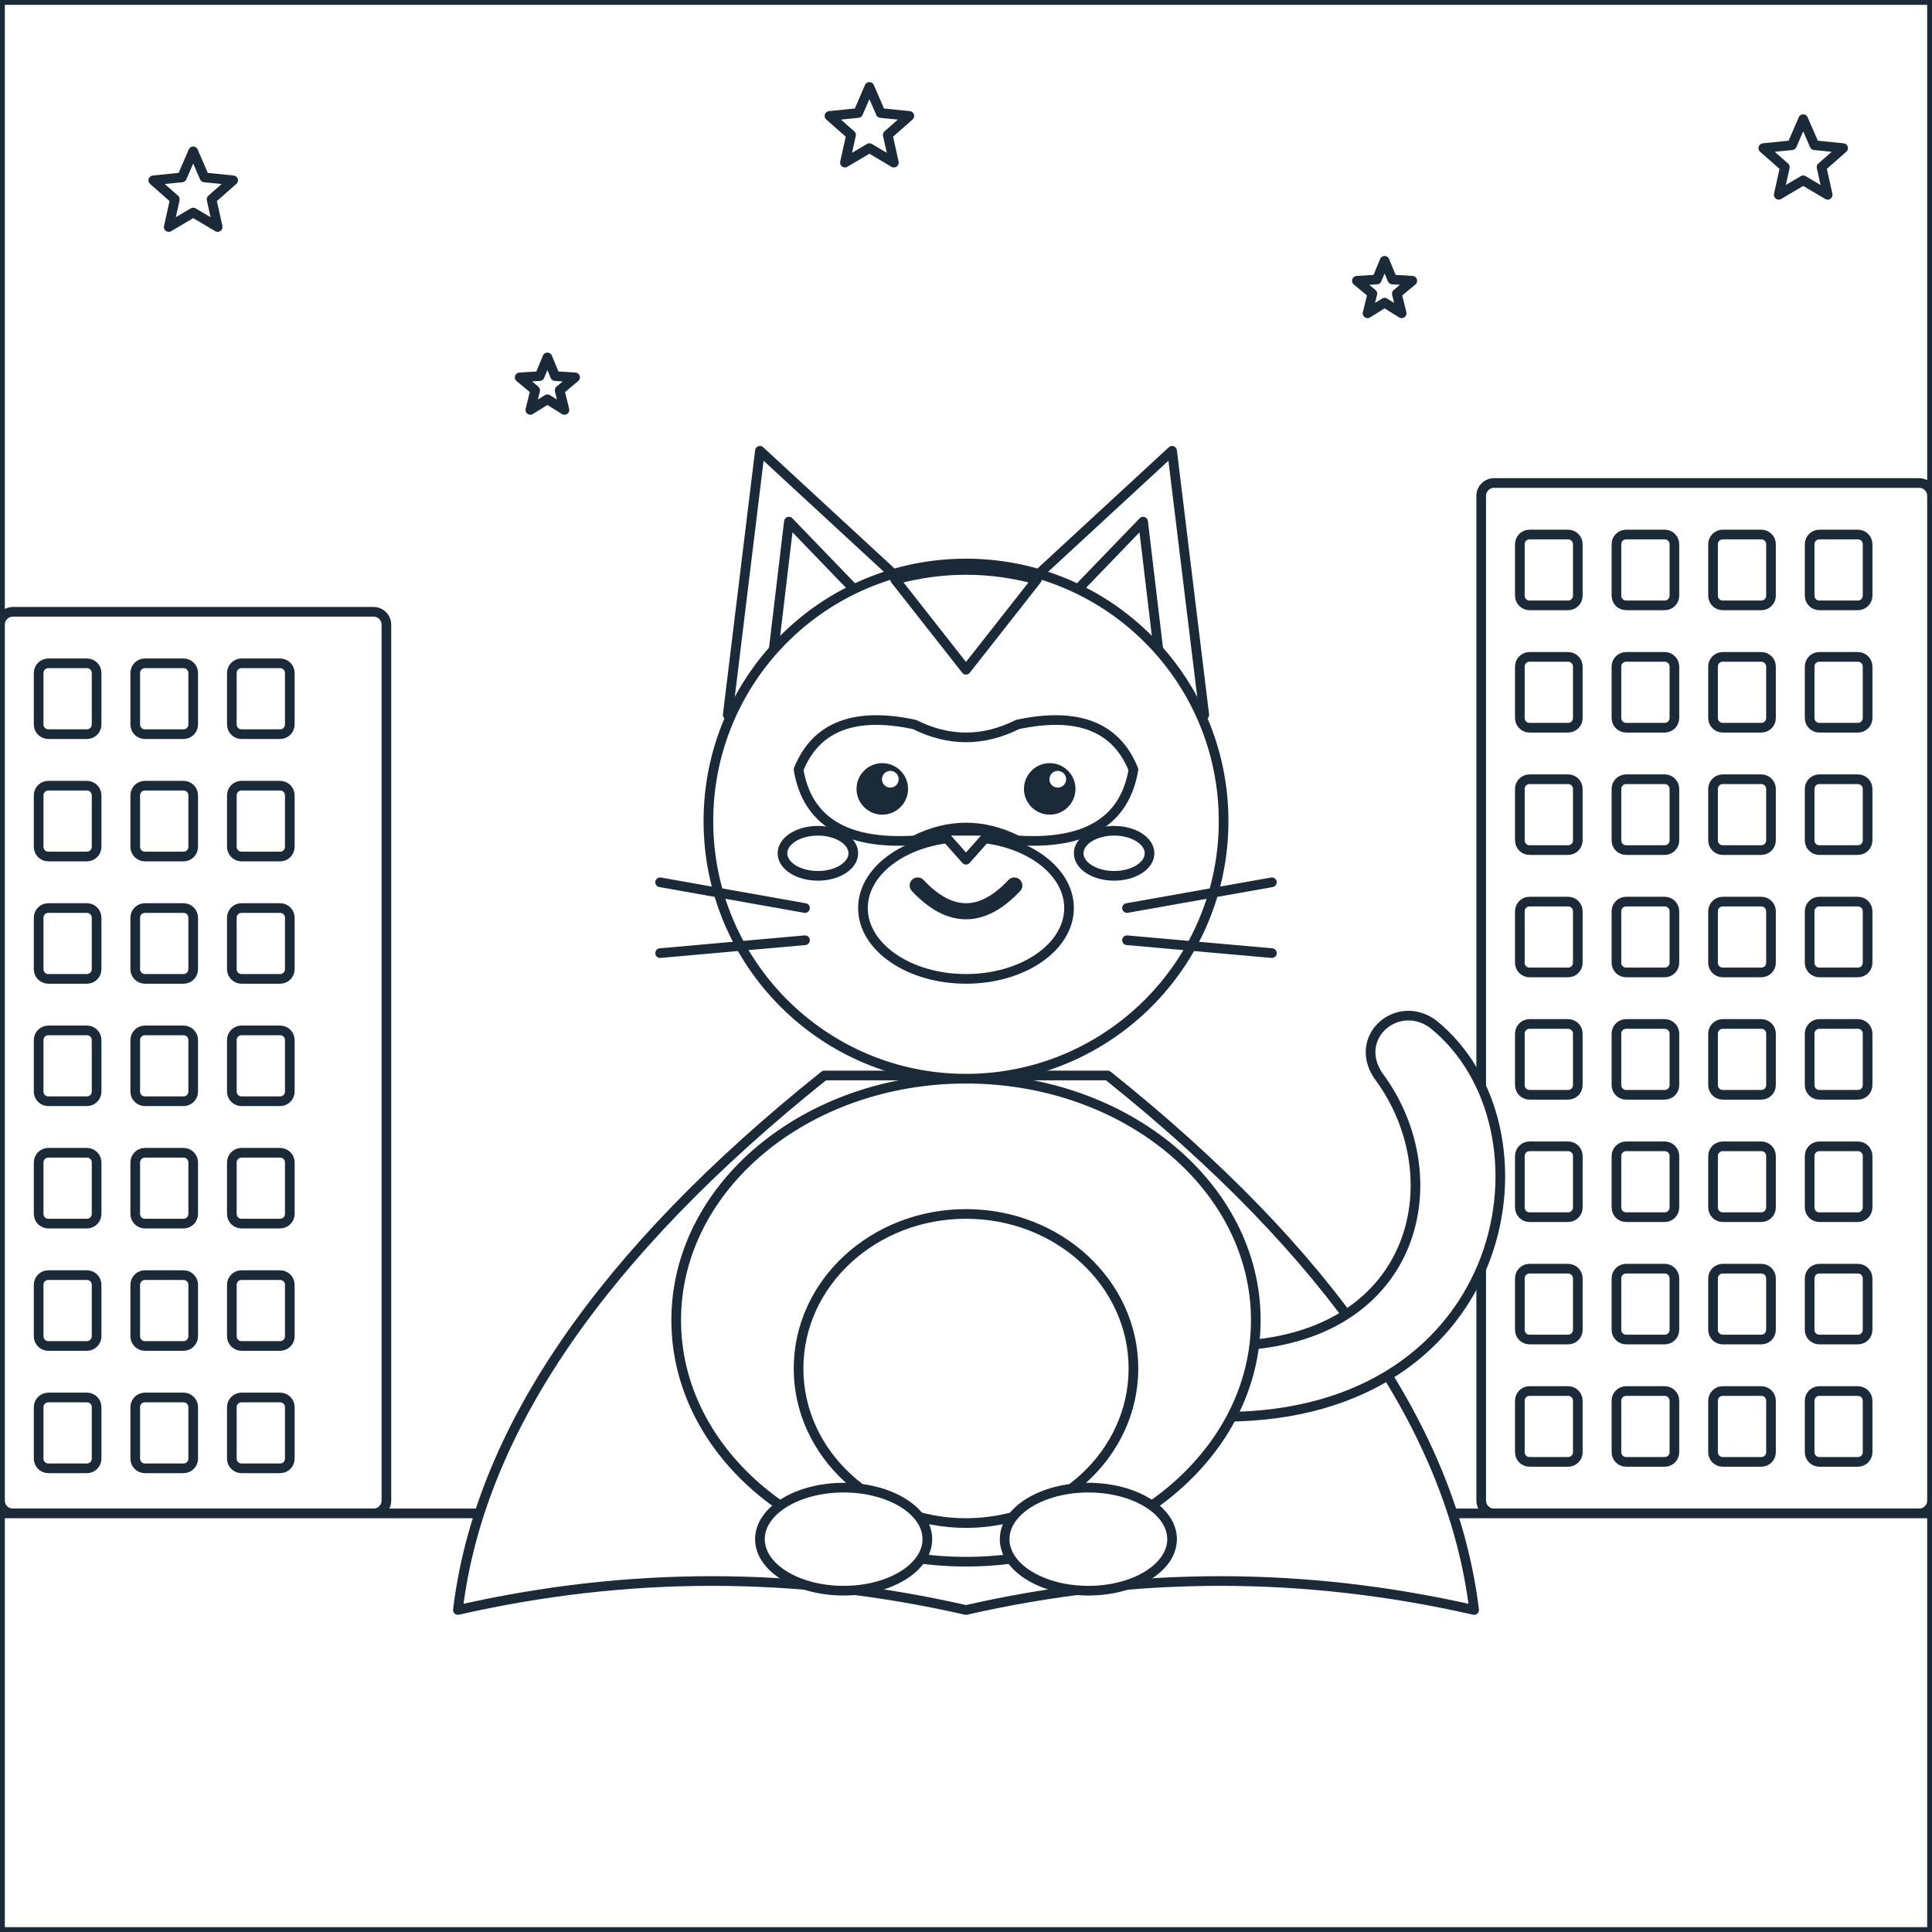
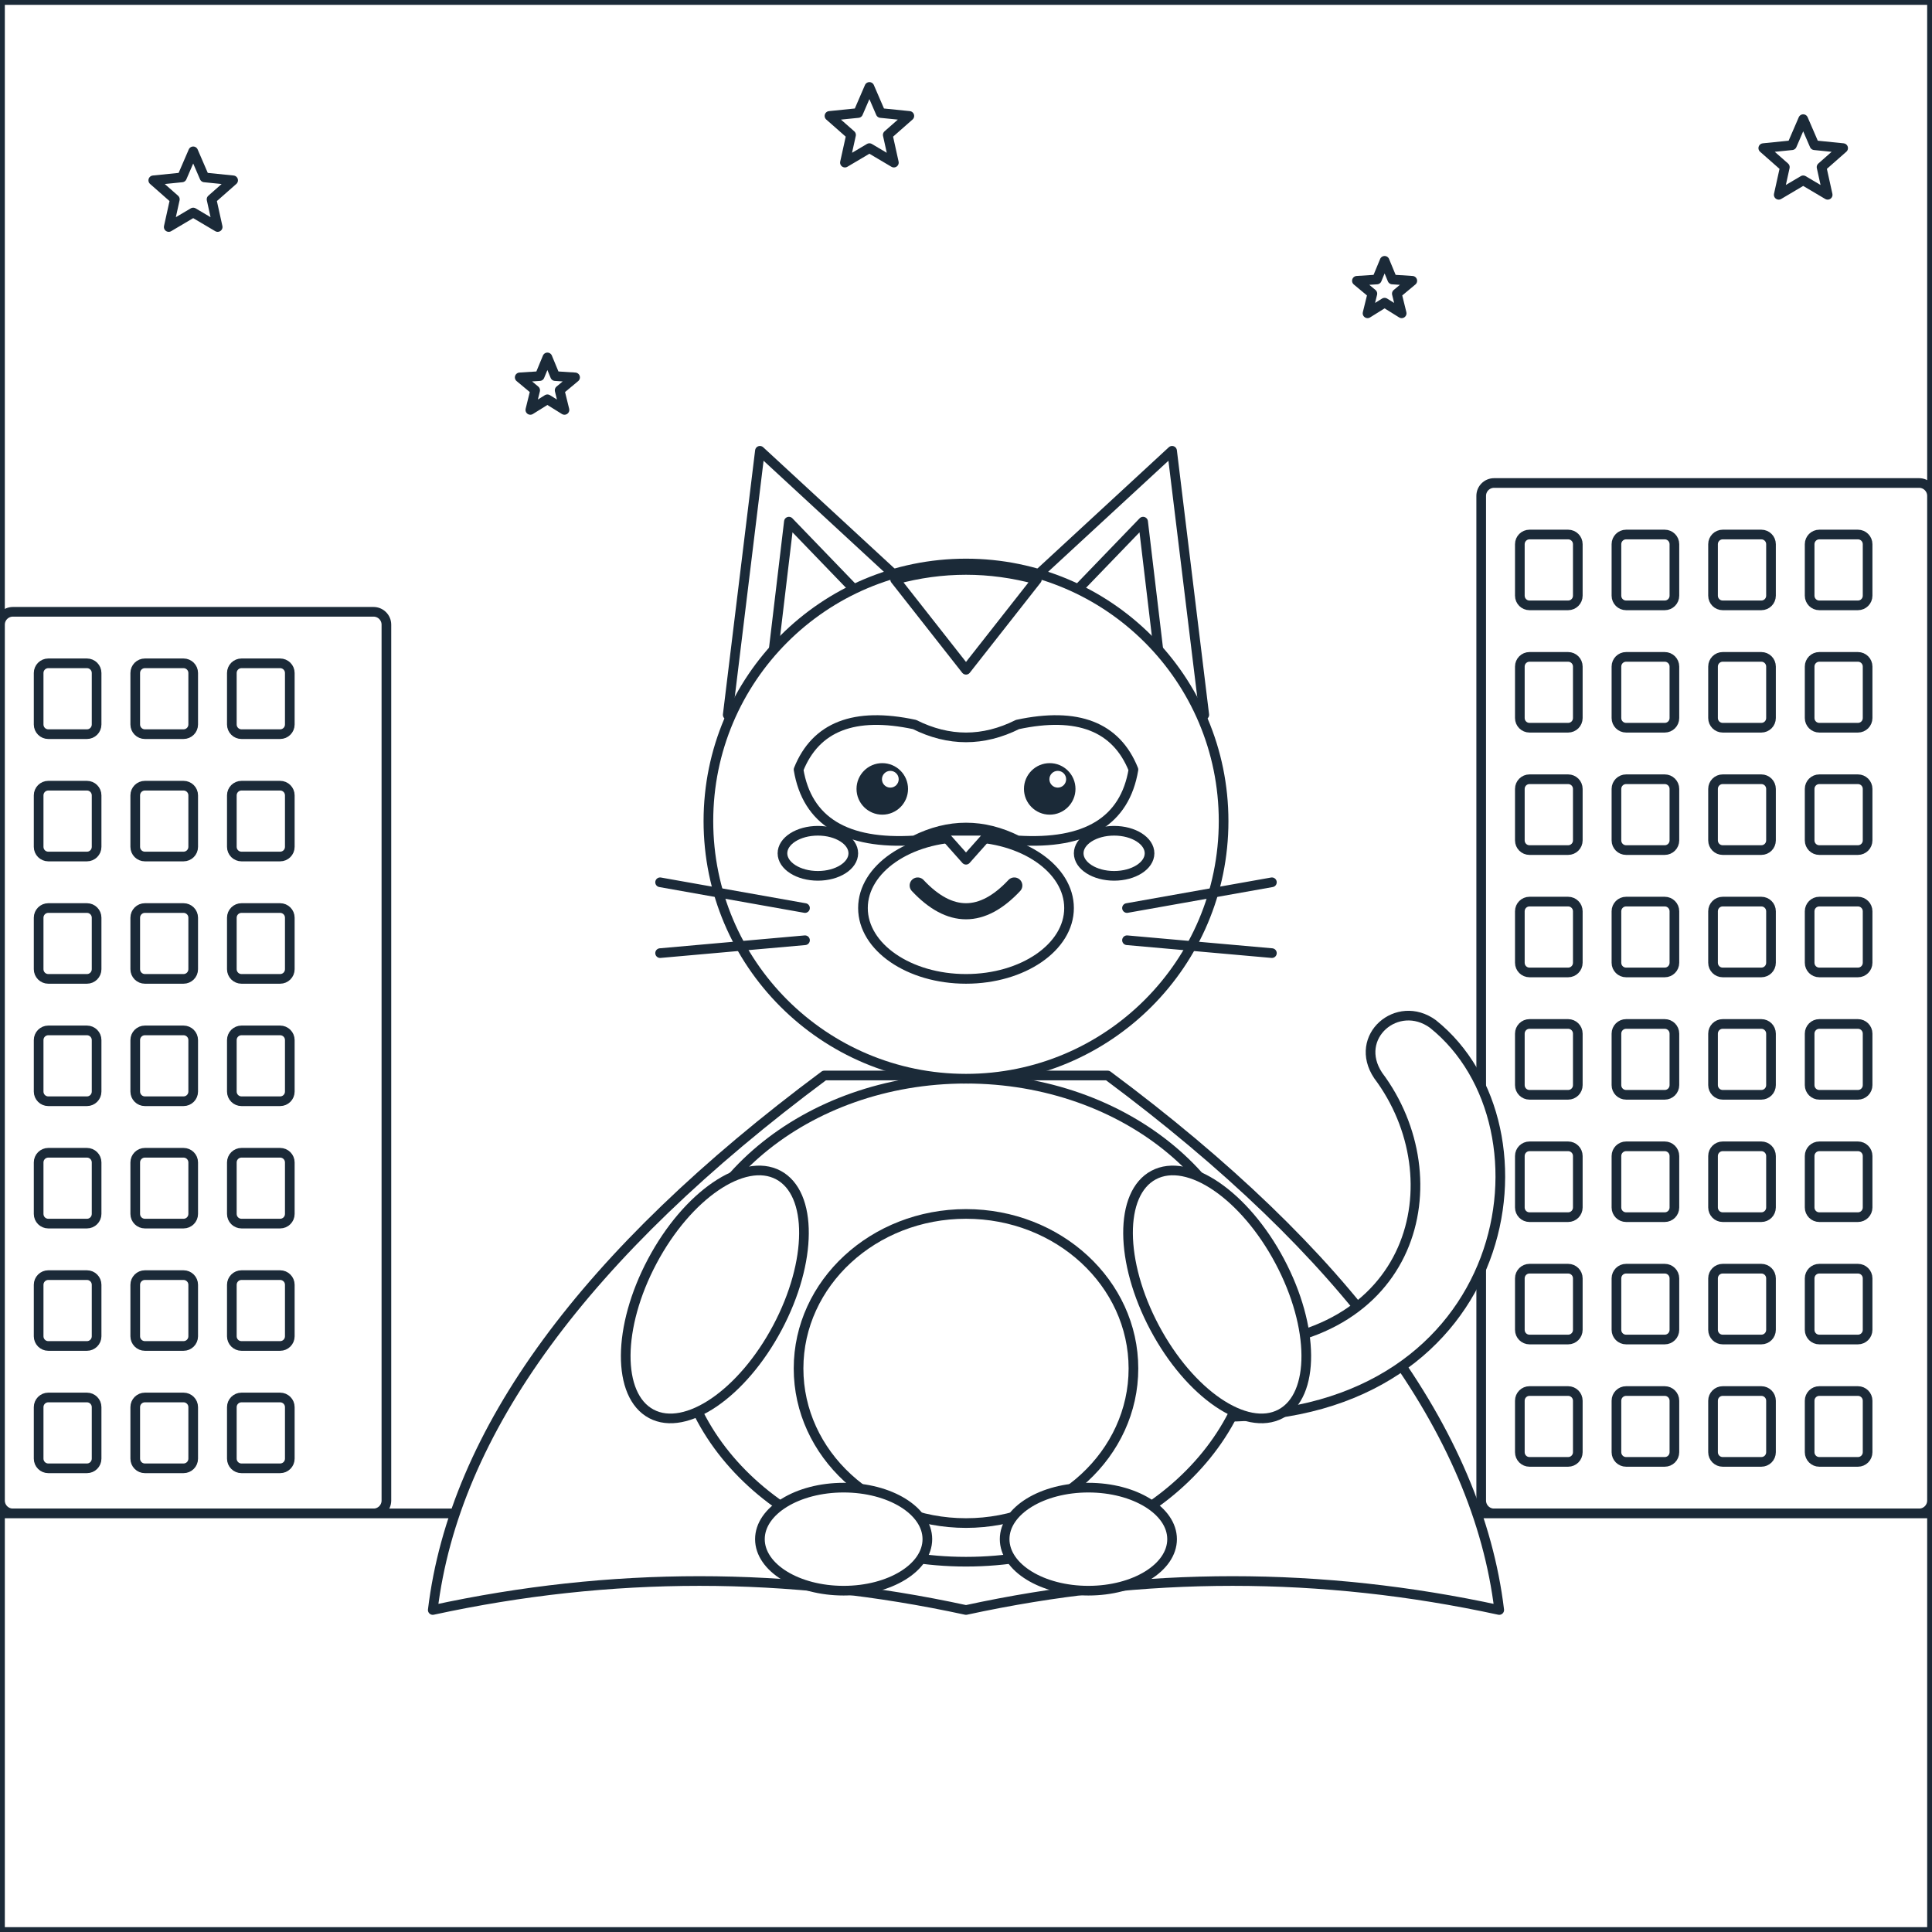
<svg xmlns="http://www.w3.org/2000/svg" viewBox="0 0 600 600" data-picture="meo-sieu-thu--bong-dem">
  <g class="scene-back">
    <rect x="0" y="0" width="600" height="600" rx="0" id="r-nen-troi" data-region="nen-troi" class="region" fill="#FFFFFF" stroke="#1B2A38" stroke-width="3" stroke-linejoin="round" />
    <polygon points="60,47 63.5,55.1 72.4,56 65.7,61.9 67.6,70.5 60,66 52.4,70.5 54.3,61.9 47.6,56 56.5,55.1" id="r-sao-1" data-region="sao-1" class="region" fill="#FFFFFF" stroke="#1B2A38" stroke-width="3" stroke-linejoin="round" />
    <polygon points="170,111 172.4,116.8 178.6,117.2 173.8,121.2 175.3,127.3 170,124 164.7,127.3 166.2,121.2 161.4,117.2 167.6,116.8" id="r-sao-2" data-region="sao-2" class="region" fill="#FFFFFF" stroke="#1B2A38" stroke-width="3" stroke-linejoin="round" />
    <polygon points="270,27 273.5,35.1 282.4,36 275.7,41.9 277.6,50.5 270,46 262.4,50.5 264.3,41.9 257.6,36 266.5,35.1" id="r-sao-3" data-region="sao-3" class="region" fill="#FFFFFF" stroke="#1B2A38" stroke-width="3" stroke-linejoin="round" />
    <polygon points="430,81 432.4,86.8 438.6,87.2 433.8,91.2 435.3,97.3 430,94 424.7,97.3 426.2,91.2 421.4,87.2 427.6,86.8" id="r-sao-4" data-region="sao-4" class="region" fill="#FFFFFF" stroke="#1B2A38" stroke-width="3" stroke-linejoin="round" />
    <polygon points="560,37 563.5,45.1 572.4,46 565.7,51.9 567.6,60.5 560,56 552.4,60.5 554.3,51.9 547.6,46 556.5,45.1" id="r-sao-5" data-region="sao-5" class="region" fill="#FFFFFF" stroke="#1B2A38" stroke-width="3" stroke-linejoin="round" />
    <polygon points="540,201 542.4,206.8 548.6,207.2 543.8,211.2 545.3,217.3 540,214 534.7,217.3 536.2,211.2 531.4,207.2 537.6,206.8" id="r-sao-6" data-region="sao-6" class="region" fill="#FFFFFF" stroke="#1B2A38" stroke-width="3" stroke-linejoin="round" />
    <polygon points="40,217 43.5,225.1 52.4,226 45.7,231.9 47.6,240.5 40,236 32.4,240.5 34.3,231.9 27.6,226 36.5,225.1" id="r-sao-7" data-region="sao-7" class="region" fill="#FFFFFF" stroke="#1B2A38" stroke-width="3" stroke-linejoin="round" />
    <rect x="0" y="190" width="120" height="280" rx="4" id="r-toa-dem-1" data-region="toa-dem-1" class="region" fill="#FFFFFF" stroke="#1B2A38" stroke-width="3" stroke-linejoin="round" />
    <rect x="12" y="206" width="18" height="22" rx="3" id="r-toa-dem-1-cs-1" data-region="toa-dem-1-cs-1" class="region" fill="#FFFFFF" stroke="#1B2A38" stroke-width="3" stroke-linejoin="round" />
    <rect x="42" y="206" width="18" height="22" rx="3" id="r-toa-dem-1-cs-2" data-region="toa-dem-1-cs-2" class="region" fill="#FFFFFF" stroke="#1B2A38" stroke-width="3" stroke-linejoin="round" />
    <rect x="72" y="206" width="18" height="22" rx="3" id="r-toa-dem-1-cs-3" data-region="toa-dem-1-cs-3" class="region" fill="#FFFFFF" stroke="#1B2A38" stroke-width="3" stroke-linejoin="round" />
    <rect x="12" y="244" width="18" height="22" rx="3" id="r-toa-dem-1-cs-4" data-region="toa-dem-1-cs-4" class="region" fill="#FFFFFF" stroke="#1B2A38" stroke-width="3" stroke-linejoin="round" />
    <rect x="42" y="244" width="18" height="22" rx="3" id="r-toa-dem-1-cs-5" data-region="toa-dem-1-cs-5" class="region" fill="#FFFFFF" stroke="#1B2A38" stroke-width="3" stroke-linejoin="round" />
    <rect x="72" y="244" width="18" height="22" rx="3" id="r-toa-dem-1-cs-6" data-region="toa-dem-1-cs-6" class="region" fill="#FFFFFF" stroke="#1B2A38" stroke-width="3" stroke-linejoin="round" />
    <rect x="12" y="282" width="18" height="22" rx="3" id="r-toa-dem-1-cs-7" data-region="toa-dem-1-cs-7" class="region" fill="#FFFFFF" stroke="#1B2A38" stroke-width="3" stroke-linejoin="round" />
    <rect x="42" y="282" width="18" height="22" rx="3" id="r-toa-dem-1-cs-8" data-region="toa-dem-1-cs-8" class="region" fill="#FFFFFF" stroke="#1B2A38" stroke-width="3" stroke-linejoin="round" />
    <rect x="72" y="282" width="18" height="22" rx="3" id="r-toa-dem-1-cs-9" data-region="toa-dem-1-cs-9" class="region" fill="#FFFFFF" stroke="#1B2A38" stroke-width="3" stroke-linejoin="round" />
    <rect x="12" y="320" width="18" height="22" rx="3" id="r-toa-dem-1-cs-10" data-region="toa-dem-1-cs-10" class="region" fill="#FFFFFF" stroke="#1B2A38" stroke-width="3" stroke-linejoin="round" />
    <rect x="42" y="320" width="18" height="22" rx="3" id="r-toa-dem-1-cs-11" data-region="toa-dem-1-cs-11" class="region" fill="#FFFFFF" stroke="#1B2A38" stroke-width="3" stroke-linejoin="round" />
    <rect x="72" y="320" width="18" height="22" rx="3" id="r-toa-dem-1-cs-12" data-region="toa-dem-1-cs-12" class="region" fill="#FFFFFF" stroke="#1B2A38" stroke-width="3" stroke-linejoin="round" />
    <rect x="12" y="358" width="18" height="22" rx="3" id="r-toa-dem-1-cs-13" data-region="toa-dem-1-cs-13" class="region" fill="#FFFFFF" stroke="#1B2A38" stroke-width="3" stroke-linejoin="round" />
    <rect x="42" y="358" width="18" height="22" rx="3" id="r-toa-dem-1-cs-14" data-region="toa-dem-1-cs-14" class="region" fill="#FFFFFF" stroke="#1B2A38" stroke-width="3" stroke-linejoin="round" />
    <rect x="72" y="358" width="18" height="22" rx="3" id="r-toa-dem-1-cs-15" data-region="toa-dem-1-cs-15" class="region" fill="#FFFFFF" stroke="#1B2A38" stroke-width="3" stroke-linejoin="round" />
    <rect x="12" y="396" width="18" height="22" rx="3" id="r-toa-dem-1-cs-16" data-region="toa-dem-1-cs-16" class="region" fill="#FFFFFF" stroke="#1B2A38" stroke-width="3" stroke-linejoin="round" />
    <rect x="42" y="396" width="18" height="22" rx="3" id="r-toa-dem-1-cs-17" data-region="toa-dem-1-cs-17" class="region" fill="#FFFFFF" stroke="#1B2A38" stroke-width="3" stroke-linejoin="round" />
    <rect x="72" y="396" width="18" height="22" rx="3" id="r-toa-dem-1-cs-18" data-region="toa-dem-1-cs-18" class="region" fill="#FFFFFF" stroke="#1B2A38" stroke-width="3" stroke-linejoin="round" />
    <rect x="12" y="434" width="18" height="22" rx="3" id="r-toa-dem-1-cs-19" data-region="toa-dem-1-cs-19" class="region" fill="#FFFFFF" stroke="#1B2A38" stroke-width="3" stroke-linejoin="round" />
    <rect x="42" y="434" width="18" height="22" rx="3" id="r-toa-dem-1-cs-20" data-region="toa-dem-1-cs-20" class="region" fill="#FFFFFF" stroke="#1B2A38" stroke-width="3" stroke-linejoin="round" />
    <rect x="72" y="434" width="18" height="22" rx="3" id="r-toa-dem-1-cs-21" data-region="toa-dem-1-cs-21" class="region" fill="#FFFFFF" stroke="#1B2A38" stroke-width="3" stroke-linejoin="round" />
    <rect x="460" y="150" width="140" height="320" rx="4" id="r-toa-dem-2" data-region="toa-dem-2" class="region" fill="#FFFFFF" stroke="#1B2A38" stroke-width="3" stroke-linejoin="round" />
    <rect x="472" y="166" width="18" height="22" rx="3" id="r-toa-dem-2-cs-1" data-region="toa-dem-2-cs-1" class="region" fill="#FFFFFF" stroke="#1B2A38" stroke-width="3" stroke-linejoin="round" />
    <rect x="502" y="166" width="18" height="22" rx="3" id="r-toa-dem-2-cs-2" data-region="toa-dem-2-cs-2" class="region" fill="#FFFFFF" stroke="#1B2A38" stroke-width="3" stroke-linejoin="round" />
    <rect x="532" y="166" width="18" height="22" rx="3" id="r-toa-dem-2-cs-3" data-region="toa-dem-2-cs-3" class="region" fill="#FFFFFF" stroke="#1B2A38" stroke-width="3" stroke-linejoin="round" />
    <rect x="562" y="166" width="18" height="22" rx="3" id="r-toa-dem-2-cs-4" data-region="toa-dem-2-cs-4" class="region" fill="#FFFFFF" stroke="#1B2A38" stroke-width="3" stroke-linejoin="round" />
    <rect x="472" y="204" width="18" height="22" rx="3" id="r-toa-dem-2-cs-5" data-region="toa-dem-2-cs-5" class="region" fill="#FFFFFF" stroke="#1B2A38" stroke-width="3" stroke-linejoin="round" />
    <rect x="502" y="204" width="18" height="22" rx="3" id="r-toa-dem-2-cs-6" data-region="toa-dem-2-cs-6" class="region" fill="#FFFFFF" stroke="#1B2A38" stroke-width="3" stroke-linejoin="round" />
    <rect x="532" y="204" width="18" height="22" rx="3" id="r-toa-dem-2-cs-7" data-region="toa-dem-2-cs-7" class="region" fill="#FFFFFF" stroke="#1B2A38" stroke-width="3" stroke-linejoin="round" />
    <rect x="562" y="204" width="18" height="22" rx="3" id="r-toa-dem-2-cs-8" data-region="toa-dem-2-cs-8" class="region" fill="#FFFFFF" stroke="#1B2A38" stroke-width="3" stroke-linejoin="round" />
    <rect x="472" y="242" width="18" height="22" rx="3" id="r-toa-dem-2-cs-9" data-region="toa-dem-2-cs-9" class="region" fill="#FFFFFF" stroke="#1B2A38" stroke-width="3" stroke-linejoin="round" />
    <rect x="502" y="242" width="18" height="22" rx="3" id="r-toa-dem-2-cs-10" data-region="toa-dem-2-cs-10" class="region" fill="#FFFFFF" stroke="#1B2A38" stroke-width="3" stroke-linejoin="round" />
    <rect x="532" y="242" width="18" height="22" rx="3" id="r-toa-dem-2-cs-11" data-region="toa-dem-2-cs-11" class="region" fill="#FFFFFF" stroke="#1B2A38" stroke-width="3" stroke-linejoin="round" />
    <rect x="562" y="242" width="18" height="22" rx="3" id="r-toa-dem-2-cs-12" data-region="toa-dem-2-cs-12" class="region" fill="#FFFFFF" stroke="#1B2A38" stroke-width="3" stroke-linejoin="round" />
    <rect x="472" y="280" width="18" height="22" rx="3" id="r-toa-dem-2-cs-13" data-region="toa-dem-2-cs-13" class="region" fill="#FFFFFF" stroke="#1B2A38" stroke-width="3" stroke-linejoin="round" />
    <rect x="502" y="280" width="18" height="22" rx="3" id="r-toa-dem-2-cs-14" data-region="toa-dem-2-cs-14" class="region" fill="#FFFFFF" stroke="#1B2A38" stroke-width="3" stroke-linejoin="round" />
    <rect x="532" y="280" width="18" height="22" rx="3" id="r-toa-dem-2-cs-15" data-region="toa-dem-2-cs-15" class="region" fill="#FFFFFF" stroke="#1B2A38" stroke-width="3" stroke-linejoin="round" />
    <rect x="562" y="280" width="18" height="22" rx="3" id="r-toa-dem-2-cs-16" data-region="toa-dem-2-cs-16" class="region" fill="#FFFFFF" stroke="#1B2A38" stroke-width="3" stroke-linejoin="round" />
    <rect x="472" y="318" width="18" height="22" rx="3" id="r-toa-dem-2-cs-17" data-region="toa-dem-2-cs-17" class="region" fill="#FFFFFF" stroke="#1B2A38" stroke-width="3" stroke-linejoin="round" />
    <rect x="502" y="318" width="18" height="22" rx="3" id="r-toa-dem-2-cs-18" data-region="toa-dem-2-cs-18" class="region" fill="#FFFFFF" stroke="#1B2A38" stroke-width="3" stroke-linejoin="round" />
    <rect x="532" y="318" width="18" height="22" rx="3" id="r-toa-dem-2-cs-19" data-region="toa-dem-2-cs-19" class="region" fill="#FFFFFF" stroke="#1B2A38" stroke-width="3" stroke-linejoin="round" />
    <rect x="562" y="318" width="18" height="22" rx="3" id="r-toa-dem-2-cs-20" data-region="toa-dem-2-cs-20" class="region" fill="#FFFFFF" stroke="#1B2A38" stroke-width="3" stroke-linejoin="round" />
    <rect x="472" y="356" width="18" height="22" rx="3" id="r-toa-dem-2-cs-21" data-region="toa-dem-2-cs-21" class="region" fill="#FFFFFF" stroke="#1B2A38" stroke-width="3" stroke-linejoin="round" />
    <rect x="502" y="356" width="18" height="22" rx="3" id="r-toa-dem-2-cs-22" data-region="toa-dem-2-cs-22" class="region" fill="#FFFFFF" stroke="#1B2A38" stroke-width="3" stroke-linejoin="round" />
    <rect x="532" y="356" width="18" height="22" rx="3" id="r-toa-dem-2-cs-23" data-region="toa-dem-2-cs-23" class="region" fill="#FFFFFF" stroke="#1B2A38" stroke-width="3" stroke-linejoin="round" />
    <rect x="562" y="356" width="18" height="22" rx="3" id="r-toa-dem-2-cs-24" data-region="toa-dem-2-cs-24" class="region" fill="#FFFFFF" stroke="#1B2A38" stroke-width="3" stroke-linejoin="round" />
    <rect x="472" y="394" width="18" height="22" rx="3" id="r-toa-dem-2-cs-25" data-region="toa-dem-2-cs-25" class="region" fill="#FFFFFF" stroke="#1B2A38" stroke-width="3" stroke-linejoin="round" />
    <rect x="502" y="394" width="18" height="22" rx="3" id="r-toa-dem-2-cs-26" data-region="toa-dem-2-cs-26" class="region" fill="#FFFFFF" stroke="#1B2A38" stroke-width="3" stroke-linejoin="round" />
    <rect x="532" y="394" width="18" height="22" rx="3" id="r-toa-dem-2-cs-27" data-region="toa-dem-2-cs-27" class="region" fill="#FFFFFF" stroke="#1B2A38" stroke-width="3" stroke-linejoin="round" />
    <rect x="562" y="394" width="18" height="22" rx="3" id="r-toa-dem-2-cs-28" data-region="toa-dem-2-cs-28" class="region" fill="#FFFFFF" stroke="#1B2A38" stroke-width="3" stroke-linejoin="round" />
    <rect x="472" y="432" width="18" height="22" rx="3" id="r-toa-dem-2-cs-29" data-region="toa-dem-2-cs-29" class="region" fill="#FFFFFF" stroke="#1B2A38" stroke-width="3" stroke-linejoin="round" />
    <rect x="502" y="432" width="18" height="22" rx="3" id="r-toa-dem-2-cs-30" data-region="toa-dem-2-cs-30" class="region" fill="#FFFFFF" stroke="#1B2A38" stroke-width="3" stroke-linejoin="round" />
    <rect x="532" y="432" width="18" height="22" rx="3" id="r-toa-dem-2-cs-31" data-region="toa-dem-2-cs-31" class="region" fill="#FFFFFF" stroke="#1B2A38" stroke-width="3" stroke-linejoin="round" />
    <rect x="562" y="432" width="18" height="22" rx="3" id="r-toa-dem-2-cs-32" data-region="toa-dem-2-cs-32" class="region" fill="#FFFFFF" stroke="#1B2A38" stroke-width="3" stroke-linejoin="round" />
    <rect x="0" y="470" width="600" height="130" rx="0" id="r-nen-dat" data-region="nen-dat" class="region" fill="#FFFFFF" stroke="#1B2A38" stroke-width="3" stroke-linejoin="round" />
  </g>
  <g id="subject" class="subject anim-bounce">
-     <path d="M 256 334 L 344 334 Q 447.8 417 457.8 500 Q 378.9 482 300 500 Q 221.1 482 142.2 500 Q 152.2 417 256 334 Z" id="r-ao-choang" data-region="ao-choang" class="region" fill="#FFFFFF" stroke="#1B2A38" stroke-width="3" stroke-linejoin="round" />
+     <path d="M 256 334 L 344 334 Q 455.6 417 465.6 500 Q 382.8 482 300 500 Q 217.2 482 134.4 500 Q 144.4 417 256 334 Z" id="r-ao-choang" data-region="ao-choang" class="region" fill="#FFFFFF" stroke="#1B2A38" stroke-width="3" stroke-linejoin="round" />
    <path d="M 380 440 C 470 440 485 350 445 318 C 434 310 420 322 428 334 C 452 366 440 418 380 418 Z" id="r-duoi" data-region="duoi" class="region" fill="#FFFFFF" stroke="#1B2A38" stroke-width="3" stroke-linejoin="round" />
    <ellipse cx="300" cy="410" rx="90" ry="75" id="r-than" data-region="than" class="region" fill="#FFFFFF" stroke="#1B2A38" stroke-width="3" stroke-linejoin="round" />
    <ellipse cx="300" cy="425" rx="52" ry="48" id="r-bung" data-region="bung" class="region" fill="#FFFFFF" stroke="#1B2A38" stroke-width="3" stroke-linejoin="round" />
    <ellipse cx="262" cy="478" rx="26" ry="16" id="r-chan-trai" data-region="chan-trai" class="region" fill="#FFFFFF" stroke="#1B2A38" stroke-width="3" stroke-linejoin="round" />
    <ellipse cx="338" cy="478" rx="26" ry="16" id="r-chan-phai" data-region="chan-phai" class="region" fill="#FFFFFF" stroke="#1B2A38" stroke-width="3" stroke-linejoin="round" />
    <polygon points="226,222 236,140 288,188" id="r-tai-trai" data-region="tai-trai" class="region" fill="#FFFFFF" stroke="#1B2A38" stroke-width="3" stroke-linejoin="round" />
    <polygon points="240,204 245,162 272,190" id="r-trong-tai-trai" data-region="trong-tai-trai" class="region" fill="#FFFFFF" stroke="#1B2A38" stroke-width="3" stroke-linejoin="round" />
    <polygon points="374,222 364,140 312,188" id="r-tai-phai" data-region="tai-phai" class="region" fill="#FFFFFF" stroke="#1B2A38" stroke-width="3" stroke-linejoin="round" />
    <polygon points="360,204 355,162 328,190" id="r-trong-tai-phai" data-region="trong-tai-phai" class="region" fill="#FFFFFF" stroke="#1B2A38" stroke-width="3" stroke-linejoin="round" />
    <ellipse cx="300" cy="255" rx="80" ry="80" id="r-dau" data-region="dau" class="region" fill="#FFFFFF" stroke="#1B2A38" stroke-width="3" stroke-linejoin="round" />
    <path d="M 278 180 L 300 208 L 322 180 Q 300 174 278 180 Z" id="r-soc-tran" data-region="soc-tran" class="region" fill="#FFFFFF" stroke="#1B2A38" stroke-width="3" stroke-linejoin="round" />
    <ellipse cx="300" cy="282" rx="32" ry="22" id="r-mom" data-region="mom" class="region" fill="#FFFFFF" stroke="#1B2A38" stroke-width="3" stroke-linejoin="round" />
    <polygon points="292,258 308,258 300,267" id="r-mui" data-region="mui" class="region" fill="#FFFFFF" stroke="#1B2A38" stroke-width="3" stroke-linejoin="round" />
    <g class="deco" pointer-events="none">
      <path d="M 250 282 L 205 274 M 250 292 L 205 296 M 350 282 L 395 274 M 350 292 L 395 296" fill="none" stroke="#1B2A38" stroke-width="3" stroke-linecap="round" stroke-linejoin="round" />
    </g>
+     <ellipse cx="222" cy="402" rx="22" ry="42" transform="rotate(28 222 402)" id="r-tay-trai" data-region="tay-trai" class="region" fill="#FFFFFF" stroke="#1B2A38" stroke-width="3" stroke-linejoin="round" />
+     <ellipse cx="378" cy="402" rx="22" ry="42" transform="rotate(-28 378 402)" id="r-tay-phai" data-region="tay-phai" class="region" fill="#FFFFFF" stroke="#1B2A38" stroke-width="3" stroke-linejoin="round" />
    <path d="M 248 239 Q 256 219 284 225 Q 300 233 316 225 Q 344 219 352 239 Q 348 263 316 261 Q 300 253 284 261 Q 252 263 248 239 Z" id="r-mat-na" data-region="mat-na" class="region" fill="#FFFFFF" stroke="#1B2A38" stroke-width="3" stroke-linejoin="round" />
    <g class="deco" pointer-events="none">
      <circle cx="274" cy="245" r="8" fill="#1B2A38" />
    </g>
    <g class="deco" pointer-events="none">
      <circle cx="326" cy="245" r="8" fill="#1B2A38" />
    </g>
    <g class="deco" pointer-events="none">
      <circle cx="276.5" cy="242" r="2.6" fill="#FFFFFF" />
    </g>
    <g class="deco" pointer-events="none">
      <circle cx="328.5" cy="242" r="2.6" fill="#FFFFFF" />
    </g>
    <ellipse cx="254" cy="265" rx="11" ry="7" id="r-ma-trai" data-region="ma-trai" class="region" fill="#FFFFFF" stroke="#1B2A38" stroke-width="3" stroke-linejoin="round" />
    <ellipse cx="346" cy="265" rx="11" ry="7" id="r-ma-phai" data-region="ma-phai" class="region" fill="#FFFFFF" stroke="#1B2A38" stroke-width="3" stroke-linejoin="round" />
    <g class="deco" pointer-events="none">
      <path d="M 285 275 Q 300 291 315 275" fill="none" stroke="#1B2A38" stroke-width="5" stroke-linecap="round" stroke-linejoin="round" />
    </g>
  </g>
  <g class="scene-front">

</g>
</svg>
